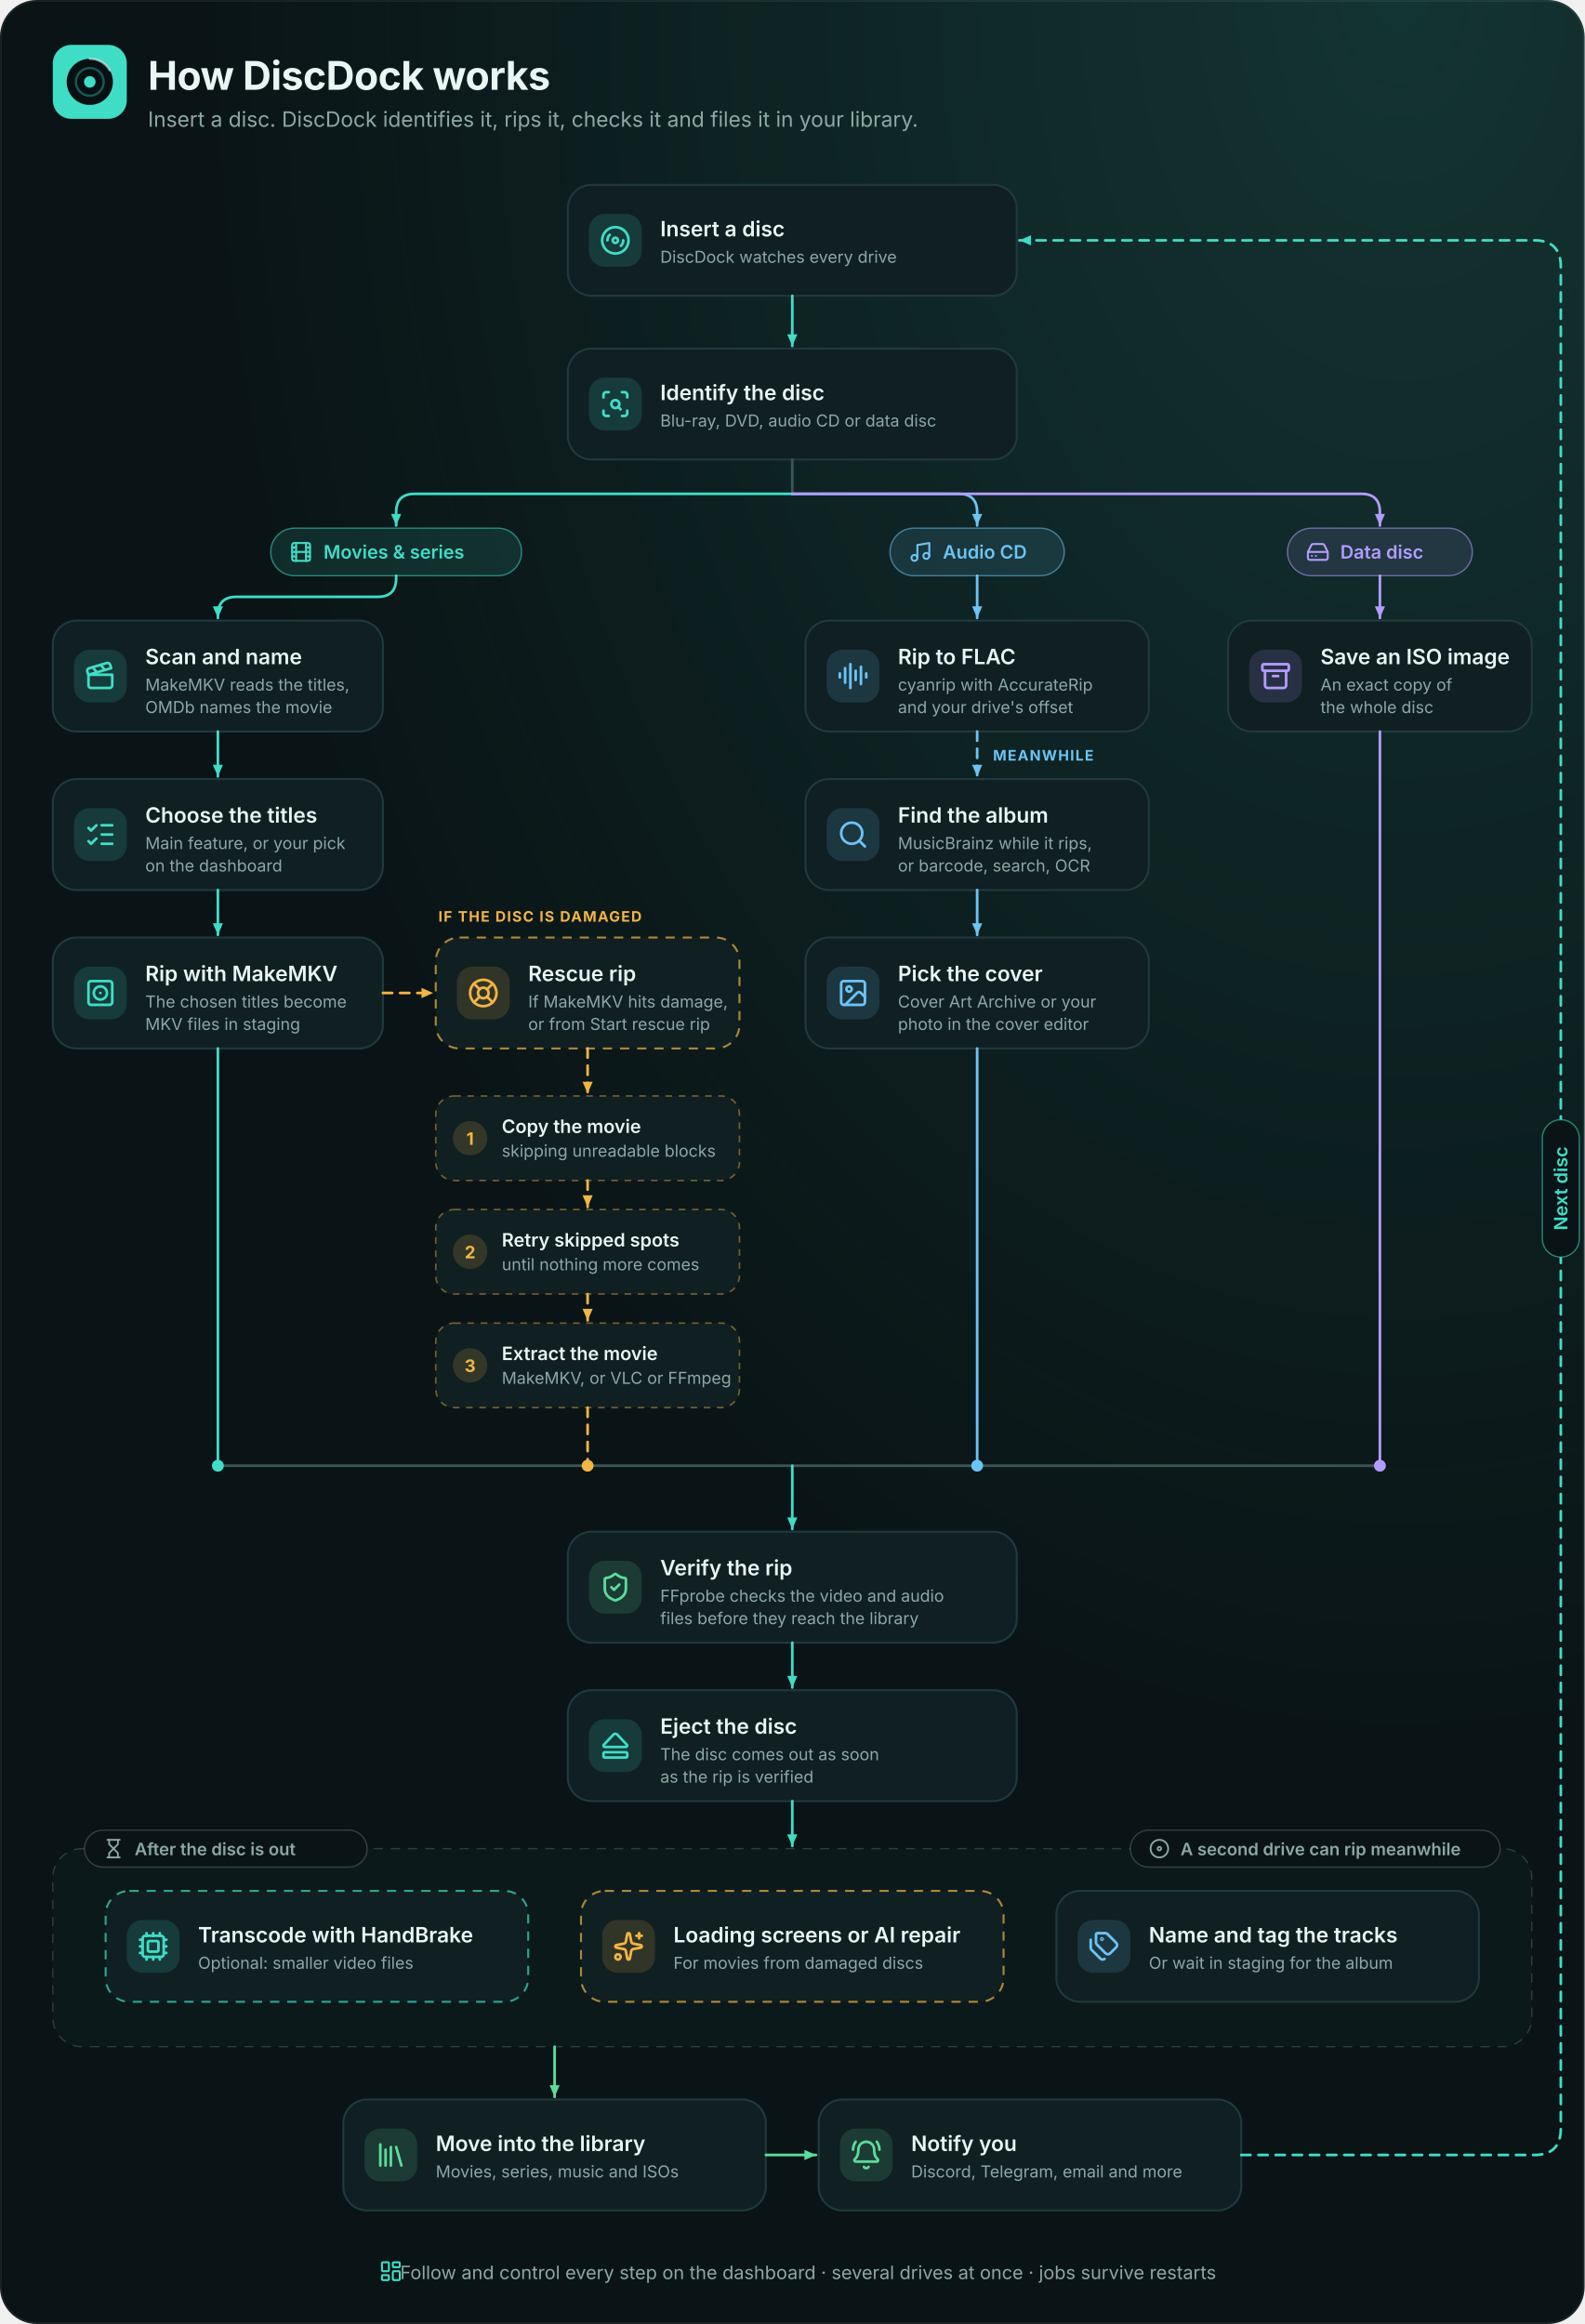
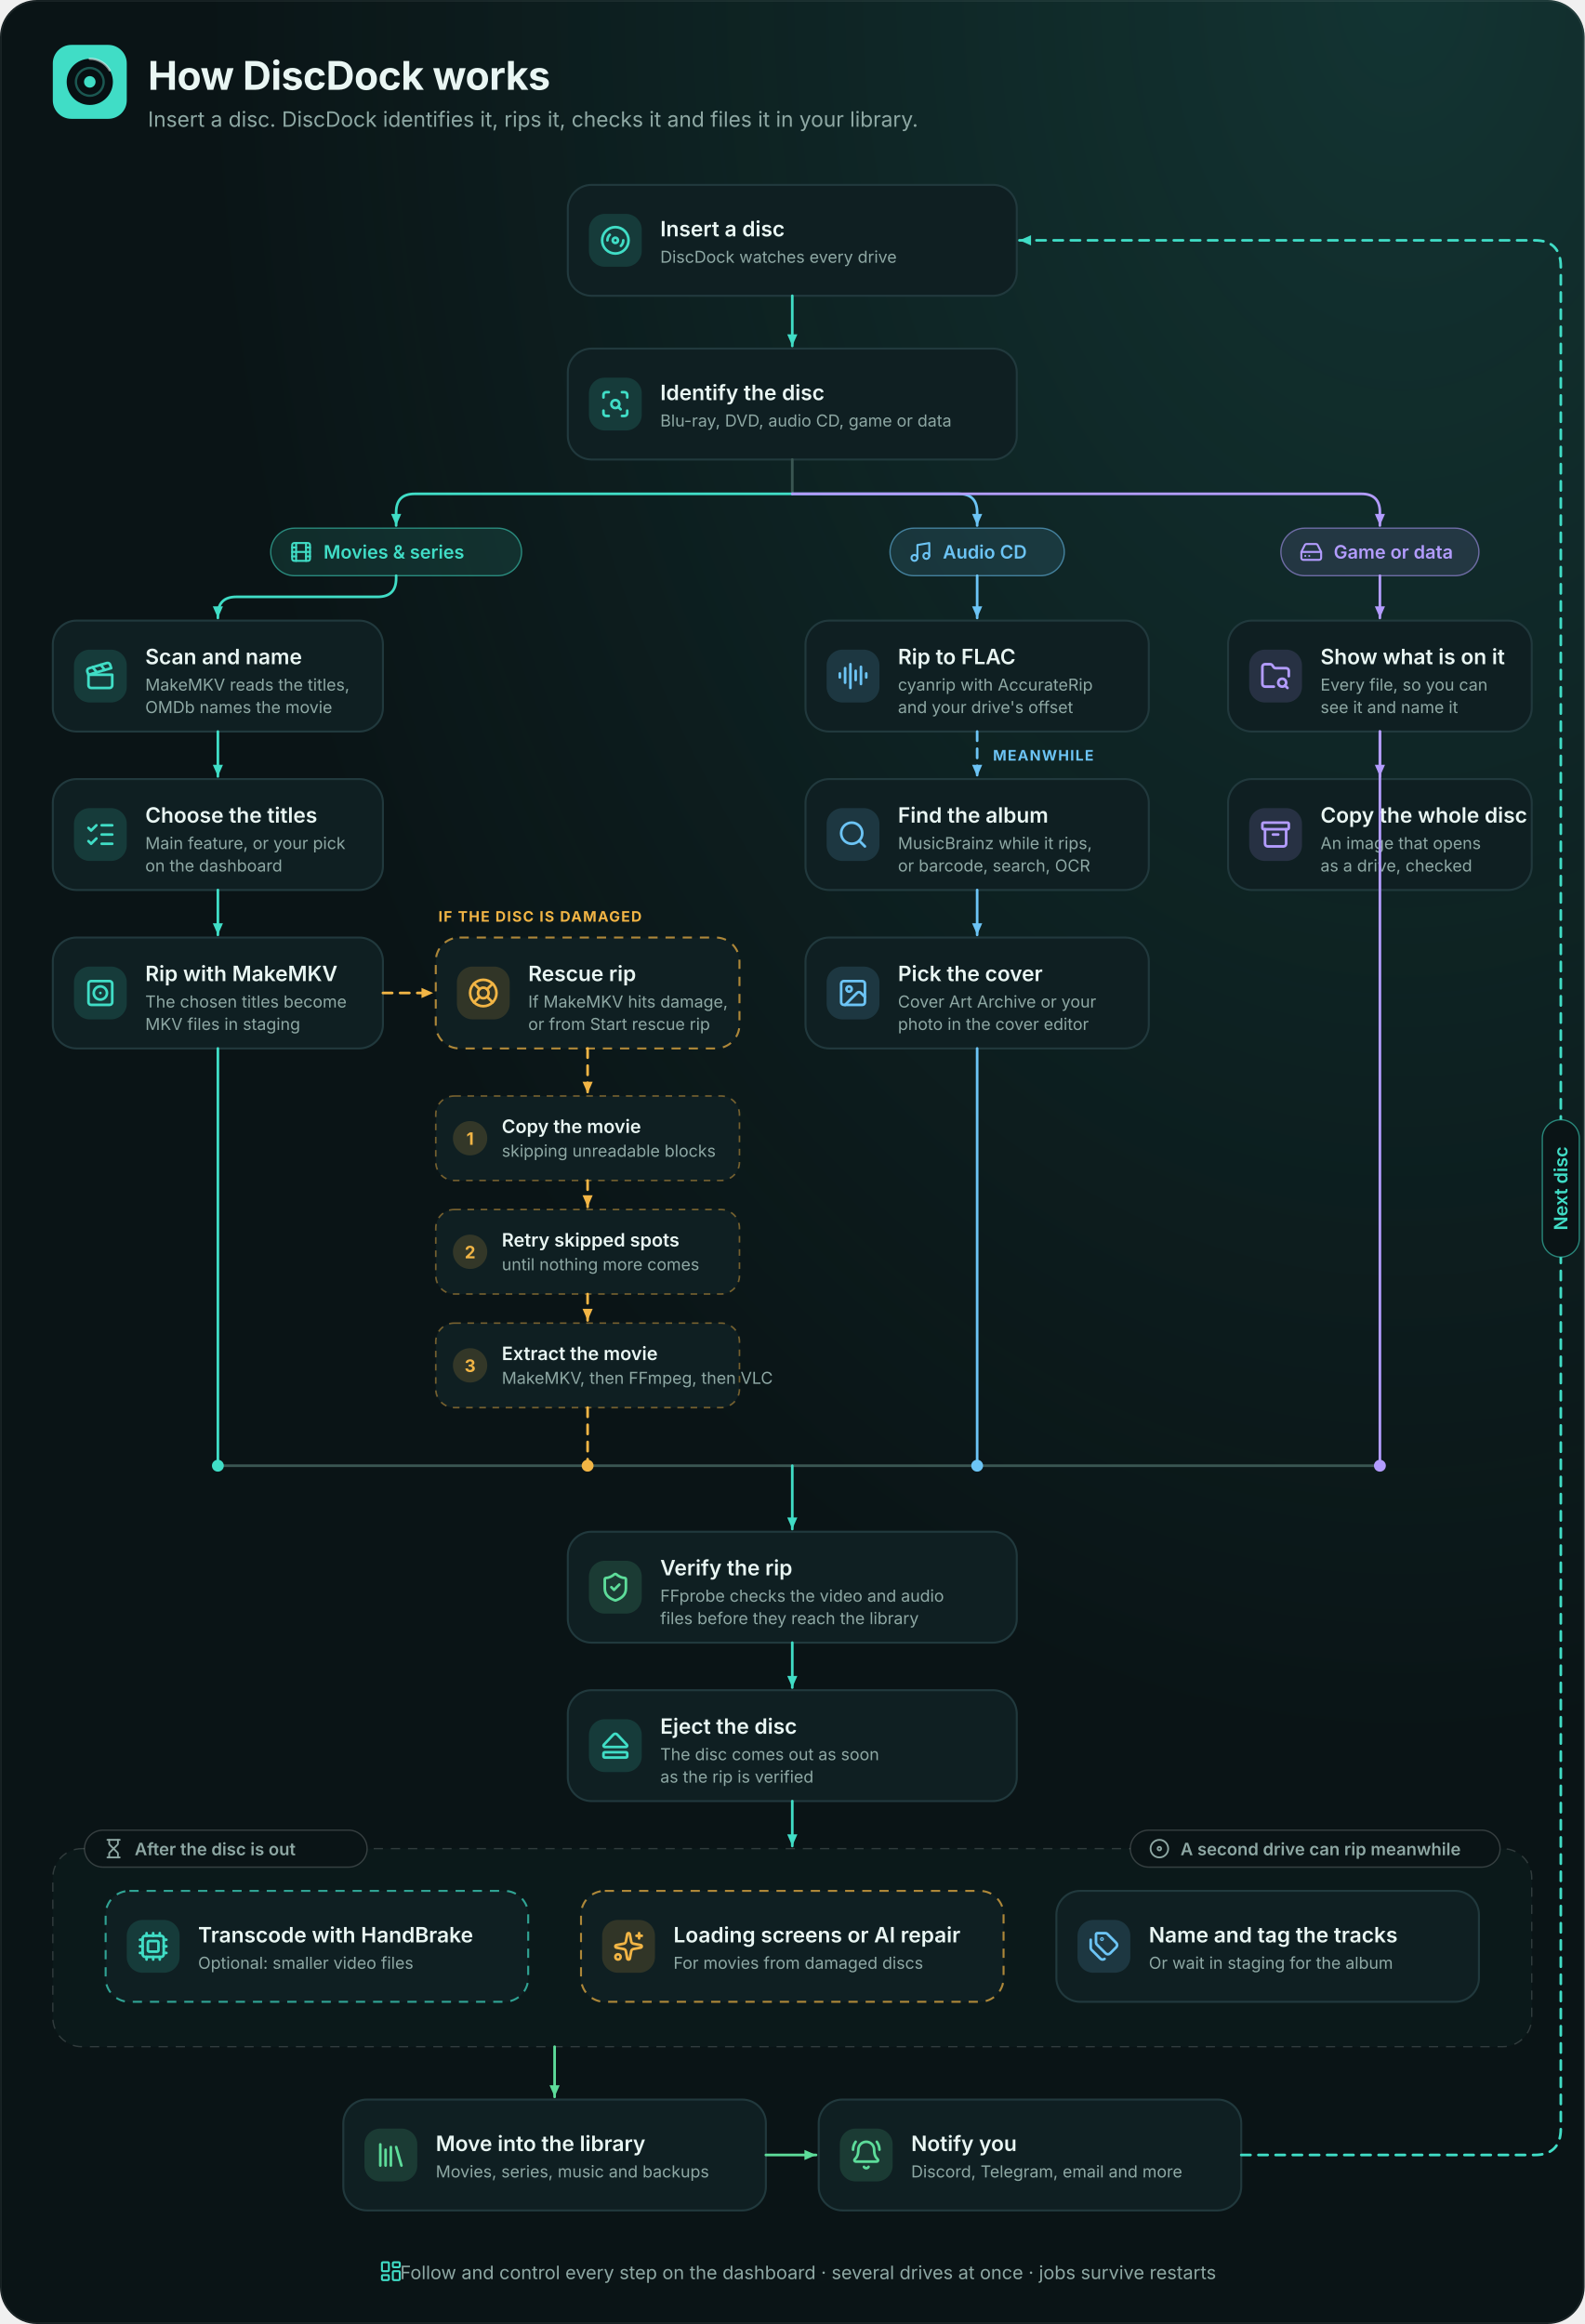
<svg xmlns="http://www.w3.org/2000/svg" width="1200" height="1760" viewBox="0 0 1200 1760" role="img" aria-labelledby="flow-title flow-description">
  <defs>
    <radialGradient id="glow" cx="88%" cy="0%" r="75%">
      <stop offset="0" stop-color="#40ddc6" stop-opacity="0.16" />
      <stop offset="1" stop-color="#40ddc6" stop-opacity="0" />
    </radialGradient>
    <marker id="arrow-teal" viewBox="0 0 10 10" refX="9" refY="5" markerUnits="userSpaceOnUse" markerWidth="11" markerHeight="11" orient="auto-start-reverse">
      <path d="M1 1.5L9 5L1 8.5Z" fill="#40ddc6" />
    </marker>
    <marker id="arrow-sky" viewBox="0 0 10 10" refX="9" refY="5" markerUnits="userSpaceOnUse" markerWidth="11" markerHeight="11" orient="auto-start-reverse">
      <path d="M1 1.5L9 5L1 8.5Z" fill="#6cc4f5" />
    </marker>
    <marker id="arrow-amber" viewBox="0 0 10 10" refX="9" refY="5" markerUnits="userSpaceOnUse" markerWidth="11" markerHeight="11" orient="auto-start-reverse">
      <path d="M1 1.5L9 5L1 8.5Z" fill="#f2b545" />
    </marker>
    <marker id="arrow-violet" viewBox="0 0 10 10" refX="9" refY="5" markerUnits="userSpaceOnUse" markerWidth="11" markerHeight="11" orient="auto-start-reverse">
      <path d="M1 1.5L9 5L1 8.5Z" fill="#b39cff" />
    </marker>
    <marker id="arrow-emerald" viewBox="0 0 10 10" refX="9" refY="5" markerUnits="userSpaceOnUse" markerWidth="11" markerHeight="11" orient="auto-start-reverse">
      <path d="M1 1.5L9 5L1 8.5Z" fill="#5ddc9a" />
    </marker>
    <marker id="arrow-rule" viewBox="0 0 10 10" refX="9" refY="5" markerUnits="userSpaceOnUse" markerWidth="11" markerHeight="11" orient="auto-start-reverse">
      <path d="M1 1.5L9 5L1 8.5Z" fill="#3a5652" />
    </marker>
  </defs>
  <style>
text { font-family: 'Segoe UI', Inter, -apple-system, BlinkMacSystemFont, Roboto, 'Helvetica Neue', Arial, sans-serif; }
.heading { font-size: 30px; font-weight: 700; fill: #e9f6f3; letter-spacing: -0.01em; }
.lead { font-size: 16px; fill: #8ea8a4; }
.title { font-size: 16px; font-weight: 600; fill: #e9f6f3; }
.part { font-size: 14px; font-weight: 600; fill: #e9f6f3; }
.number { font-size: 13px; font-weight: 700; }
.sub { font-size: 12.5px; fill: #8ea8a4; }
.pill { font-size: 14px; font-weight: 600; }
.note { font-size: 11px; font-weight: 700; letter-spacing: 0.08em; }
.group { font-size: 13px; font-weight: 600; fill: #8ea8a4; }
.foot { font-size: 14px; fill: #8ea8a4; }
</style>
  <rect width="1200" height="1760" rx="28" fill="#0a1416" />
  <rect width="1200" height="1760" rx="28" fill="url(#glow)" />
  <rect x="0.75" y="0.75" width="1198.5" height="1758.5" rx="27.5" fill="none" stroke="#ffffff" stroke-opacity="0.08" />
  <svg x="40" y="34" width="56" height="56" viewBox="0 0 64 64">
    <rect width="64" height="64" rx="16" fill="#40ddc6" />
    <circle cx="32" cy="32" r="20" fill="#071013" />
    <circle cx="32" cy="32" r="12" fill="none" stroke="#40ddc6" stroke-opacity=".35" stroke-width="2" />
    <circle cx="32" cy="32" r="5" fill="#40ddc6" />
    <path d="M32 12a20 20 0 0 1 17.3 10" fill="none" stroke="#eef7f5" stroke-opacity=".55" stroke-width="2" stroke-linecap="round" />
  </svg>
  <text x="112" y="68" class="heading">How DiscDock works</text>
  <text x="112" y="96" class="lead">Insert a disc. DiscDock identifies it, rips it, checks it and files it in your library.</text>
  <rect x="430" y="140" width="340" height="84" rx="18" fill="#0f1f22" stroke="#21393d" stroke-width="1.5" />
  <rect x="446" y="162" width="40" height="40" rx="12" fill="#40ddc6" fill-opacity="0.15" />
  <g transform="translate(454 170) scale(1)" fill="none" stroke="#40ddc6" stroke-width="2" stroke-linecap="round" stroke-linejoin="round">
    <circle cx="12" cy="12" r="10" />
    <path d="M6 12c0-1.7.7-3.2 1.8-4.2" />
    <circle cx="12" cy="12" r="2" />
    <path d="M18 12c0 1.7-.7 3.2-1.8 4.2" />
  </g>
  <text x="500" y="179" class="title">Insert a disc</text>
  <text x="500" y="199" class="sub">DiscDock watches every drive</text>
  <path d="M600 224V262" fill="none" stroke="#40ddc6" stroke-width="2" stroke-linecap="round" stroke-linejoin="round" marker-end="url(#arrow-teal)" />
  <rect x="430" y="264" width="340" height="84" rx="18" fill="#0f1f22" stroke="#21393d" stroke-width="1.5" />
  <rect x="446" y="286" width="40" height="40" rx="12" fill="#40ddc6" fill-opacity="0.15" />
  <g transform="translate(454 294) scale(1)" fill="none" stroke="#40ddc6" stroke-width="2" stroke-linecap="round" stroke-linejoin="round">
    <path d="M3 7V5a2 2 0 0 1 2-2h2" />
    <path d="M17 3h2a2 2 0 0 1 2 2v2" />
    <path d="M21 17v2a2 2 0 0 1-2 2h-2" />
    <path d="M7 21H5a2 2 0 0 1-2-2v-2" />
    <circle cx="12" cy="12" r="3" />
    <path d="m16 16-1.9-1.9" />
  </g>
  <text x="500" y="303" class="title">Identify the disc</text>
-   <text x="500" y="323" class="sub">Blu-ray, DVD, audio CD or data disc</text>
+   <text x="500" y="323" class="sub">Blu-ray, DVD, audio CD, game or data</text>
  <path d="M600 348V374" fill="none" stroke="#3a5652" stroke-width="2" stroke-linecap="round" stroke-linejoin="round" />
  <path d="M600 374H314Q300 374 300 388V398" fill="none" stroke="#40ddc6" stroke-width="2" stroke-linecap="round" stroke-linejoin="round" marker-end="url(#arrow-teal)" />
  <rect x="205" y="400" width="190" height="36" rx="18" fill="#40ddc6" fill-opacity="0.12" stroke="#40ddc6" stroke-opacity="0.55" />
  <g transform="translate(219 409) scale(0.75)" fill="none" stroke="#40ddc6" stroke-width="2" stroke-linecap="round" stroke-linejoin="round">
    <rect width="18" height="18" x="3" y="3" rx="2" />
    <path d="M7 3v18" />
    <path d="M3 7.5h4" />
    <path d="M3 12h18" />
    <path d="M3 16.5h4" />
    <path d="M17 3v18" />
    <path d="M17 7.5h4" />
    <path d="M17 16.5h4" />
  </g>
  <text x="245" y="423" class="pill" fill="#40ddc6">Movies &amp; series</text>
  <path d="M600 374H726Q740 374 740 388V398" fill="none" stroke="#6cc4f5" stroke-width="2" stroke-linecap="round" stroke-linejoin="round" marker-end="url(#arrow-sky)" />
  <rect x="674" y="400" width="132" height="36" rx="18" fill="#6cc4f5" fill-opacity="0.12" stroke="#6cc4f5" stroke-opacity="0.55" />
  <g transform="translate(688 409) scale(0.75)" fill="none" stroke="#6cc4f5" stroke-width="2" stroke-linecap="round" stroke-linejoin="round">
    <path d="M9 18V5l12-2v13" />
    <circle cx="6" cy="18" r="3" />
    <circle cx="18" cy="16" r="3" />
  </g>
  <text x="714" y="423" class="pill" fill="#6cc4f5">Audio CD</text>
  <path d="M600 374H1031Q1045 374 1045 388V398" fill="none" stroke="#b39cff" stroke-width="2" stroke-linecap="round" stroke-linejoin="round" marker-end="url(#arrow-violet)" />
-   <rect x="975" y="400" width="140" height="36" rx="18" fill="#b39cff" fill-opacity="0.12" stroke="#b39cff" stroke-opacity="0.55" />
-   <g transform="translate(989 409) scale(0.75)" fill="none" stroke="#b39cff" stroke-width="2" stroke-linecap="round" stroke-linejoin="round">
+   <rect x="970" y="400" width="150" height="36" rx="18" fill="#b39cff" fill-opacity="0.12" stroke="#b39cff" stroke-opacity="0.55" />
+   <g transform="translate(984 409) scale(0.75)" fill="none" stroke="#b39cff" stroke-width="2" stroke-linecap="round" stroke-linejoin="round">
    <path d="M10 16h.01" />
    <path d="M2.212 11.577a2 2 0 0 0-.212.896V18a2 2 0 0 0 2 2h16a2 2 0 0 0 2-2v-5.527a2 2 0 0 0-.212-.896L18.55 5.11A2 2 0 0 0 16.76 4H7.24a2 2 0 0 0-1.79 1.11z" />
    <path d="M21.946 12.013H2.054" />
    <path d="M6 16h.01" />
  </g>
-   <text x="1015" y="423" class="pill" fill="#b39cff">Data disc</text>
+   <text x="1010" y="423" class="pill" fill="#b39cff">Game or data</text>
  <path d="M300 436V438Q300 452 286 452H179Q165 452 165 466V468" fill="none" stroke="#40ddc6" stroke-width="2" stroke-linecap="round" stroke-linejoin="round" marker-end="url(#arrow-teal)" />
  <rect x="40" y="470" width="250" height="84" rx="18" fill="#0f1f22" stroke="#21393d" stroke-width="1.5" />
  <rect x="56" y="492" width="40" height="40" rx="12" fill="#40ddc6" fill-opacity="0.15" />
  <g transform="translate(64 500) scale(1)" fill="none" stroke="#40ddc6" stroke-width="2" stroke-linecap="round" stroke-linejoin="round">
    <path d="m12.296 3.464 3.02 3.956" />
    <path d="M20.2 6 3 11l-.9-2.4c-.3-1.1.3-2.2 1.3-2.5l13.5-4c1.1-.3 2.2.3 2.5 1.3z" />
    <path d="M3 11h18v8a2 2 0 0 1-2 2H5a2 2 0 0 1-2-2z" />
    <path d="m6.18 5.276 3.1 3.899" />
  </g>
  <text x="110" y="503" class="title">Scan and name</text>
  <text x="110" y="523" class="sub">MakeMKV reads the titles,</text>
  <text x="110" y="540" class="sub">OMDb names the movie</text>
  <path d="M165 554V588" fill="none" stroke="#40ddc6" stroke-width="2" stroke-linecap="round" stroke-linejoin="round" marker-end="url(#arrow-teal)" />
  <rect x="40" y="590" width="250" height="84" rx="18" fill="#0f1f22" stroke="#21393d" stroke-width="1.5" />
  <rect x="56" y="612" width="40" height="40" rx="12" fill="#40ddc6" fill-opacity="0.15" />
  <g transform="translate(64 620) scale(1)" fill="none" stroke="#40ddc6" stroke-width="2" stroke-linecap="round" stroke-linejoin="round">
    <path d="M13 5h8" />
    <path d="M13 12h8" />
    <path d="M13 19h8" />
    <path d="m3 17 2 2 4-4" />
    <path d="m3 7 2 2 4-4" />
  </g>
  <text x="110" y="623" class="title">Choose the titles</text>
  <text x="110" y="643" class="sub">Main feature, or your pick</text>
  <text x="110" y="660" class="sub">on the dashboard</text>
  <path d="M165 674V708" fill="none" stroke="#40ddc6" stroke-width="2" stroke-linecap="round" stroke-linejoin="round" marker-end="url(#arrow-teal)" />
  <rect x="40" y="710" width="250" height="84" rx="18" fill="#0f1f22" stroke="#21393d" stroke-width="1.5" />
  <rect x="56" y="732" width="40" height="40" rx="12" fill="#40ddc6" fill-opacity="0.15" />
  <g transform="translate(64 740) scale(1)" fill="none" stroke="#40ddc6" stroke-width="2" stroke-linecap="round" stroke-linejoin="round">
    <rect width="18" height="18" x="3" y="3" rx="2" />
    <circle cx="12" cy="12" r="5" />
    <path d="M12 12h.01" />
  </g>
  <text x="110" y="743" class="title">Rip with MakeMKV</text>
  <text x="110" y="763" class="sub">The chosen titles become</text>
  <text x="110" y="780" class="sub">MKV files in staging</text>
  <text x="332" y="698" class="note" fill="#f2b545">IF THE DISC IS DAMAGED</text>
  <path d="M290 752H328" fill="none" stroke="#f2b545" stroke-width="2" stroke-linecap="round" stroke-linejoin="round" stroke-dasharray="7 6" marker-end="url(#arrow-amber)" />
  <rect x="330" y="710" width="230" height="84" rx="18" fill="#0f1f22" stroke="#f2b545" stroke-opacity="0.7" stroke-dasharray="7 6" stroke-width="1.5" />
  <rect x="346" y="732" width="40" height="40" rx="12" fill="#f2b545" fill-opacity="0.15" />
  <g transform="translate(354 740) scale(1)" fill="none" stroke="#f2b545" stroke-width="2" stroke-linecap="round" stroke-linejoin="round">
    <circle cx="12" cy="12" r="10" />
    <path d="m4.93 4.93 4.24 4.24" />
    <path d="m14.83 9.17 4.24-4.24" />
    <path d="m14.83 14.83 4.24 4.24" />
    <path d="m9.17 14.83-4.24 4.24" />
    <circle cx="12" cy="12" r="4" />
  </g>
  <text x="400" y="743" class="title">Rescue rip</text>
  <text x="400" y="763" class="sub">If MakeMKV hits damage,</text>
  <text x="400" y="780" class="sub">or from Start rescue rip</text>
  <path d="M445 794V828" fill="none" stroke="#f2b545" stroke-width="2" stroke-linecap="round" stroke-linejoin="round" stroke-dasharray="7 6" marker-end="url(#arrow-amber)" />
  <rect x="330" y="830" width="230" height="64" rx="14" fill="#0f1f22" stroke="#f2b545" stroke-opacity="0.45" stroke-dasharray="5 5" stroke-width="1.2" />
  <circle cx="356" cy="862" r="13" fill="#f2b545" fill-opacity="0.16" />
  <text x="356" y="867" text-anchor="middle" class="number" fill="#f2b545">1</text>
  <text x="380" y="858" class="part">Copy the movie</text>
  <text x="380" y="876" class="sub">skipping unreadable blocks</text>
  <path d="M445 894V914" fill="none" stroke="#f2b545" stroke-width="2" stroke-linecap="round" stroke-linejoin="round" stroke-dasharray="7 6" marker-end="url(#arrow-amber)" />
  <rect x="330" y="916" width="230" height="64" rx="14" fill="#0f1f22" stroke="#f2b545" stroke-opacity="0.45" stroke-dasharray="5 5" stroke-width="1.2" />
  <circle cx="356" cy="948" r="13" fill="#f2b545" fill-opacity="0.16" />
  <text x="356" y="953" text-anchor="middle" class="number" fill="#f2b545">2</text>
  <text x="380" y="944" class="part">Retry skipped spots</text>
  <text x="380" y="962" class="sub">until nothing more comes</text>
  <path d="M445 980V1000" fill="none" stroke="#f2b545" stroke-width="2" stroke-linecap="round" stroke-linejoin="round" stroke-dasharray="7 6" marker-end="url(#arrow-amber)" />
  <rect x="330" y="1002" width="230" height="64" rx="14" fill="#0f1f22" stroke="#f2b545" stroke-opacity="0.45" stroke-dasharray="5 5" stroke-width="1.2" />
  <circle cx="356" cy="1034" r="13" fill="#f2b545" fill-opacity="0.16" />
  <text x="356" y="1039" text-anchor="middle" class="number" fill="#f2b545">3</text>
  <text x="380" y="1030" class="part">Extract the movie</text>
-   <text x="380" y="1048" class="sub">MakeMKV, or VLC or FFmpeg</text>
+   <text x="380" y="1048" class="sub">MakeMKV, then FFmpeg, then VLC</text>
  <path d="M740 436V468" fill="none" stroke="#6cc4f5" stroke-width="2" stroke-linecap="round" stroke-linejoin="round" marker-end="url(#arrow-sky)" />
  <rect x="610" y="470" width="260" height="84" rx="18" fill="#0f1f22" stroke="#21393d" stroke-width="1.5" />
  <rect x="626" y="492" width="40" height="40" rx="12" fill="#6cc4f5" fill-opacity="0.15" />
  <g transform="translate(634 500) scale(1)" fill="none" stroke="#6cc4f5" stroke-width="2" stroke-linecap="round" stroke-linejoin="round">
    <path d="M2 10v3" />
    <path d="M6 6v11" />
    <path d="M10 3v18" />
    <path d="M14 8v7" />
    <path d="M18 5v13" />
    <path d="M22 10v3" />
  </g>
  <text x="680" y="503" class="title">Rip to FLAC</text>
  <text x="680" y="523" class="sub">cyanrip with AccurateRip</text>
  <text x="680" y="540" class="sub">and your drive's offset</text>
  <path d="M740 554V588" fill="none" stroke="#6cc4f5" stroke-width="2" stroke-linecap="round" stroke-linejoin="round" stroke-dasharray="7 6" marker-end="url(#arrow-sky)" />
  <text x="752" y="576" class="note" fill="#6cc4f5">MEANWHILE</text>
  <rect x="610" y="590" width="260" height="84" rx="18" fill="#0f1f22" stroke="#21393d" stroke-width="1.5" />
  <rect x="626" y="612" width="40" height="40" rx="12" fill="#6cc4f5" fill-opacity="0.15" />
  <g transform="translate(634 620) scale(1)" fill="none" stroke="#6cc4f5" stroke-width="2" stroke-linecap="round" stroke-linejoin="round">
    <path d="m21 21-4.34-4.34" />
    <circle cx="11" cy="11" r="8" />
  </g>
  <text x="680" y="623" class="title">Find the album</text>
  <text x="680" y="643" class="sub">MusicBrainz while it rips,</text>
  <text x="680" y="660" class="sub">or barcode, search, OCR</text>
  <path d="M740 674V708" fill="none" stroke="#6cc4f5" stroke-width="2" stroke-linecap="round" stroke-linejoin="round" marker-end="url(#arrow-sky)" />
  <rect x="610" y="710" width="260" height="84" rx="18" fill="#0f1f22" stroke="#21393d" stroke-width="1.5" />
  <rect x="626" y="732" width="40" height="40" rx="12" fill="#6cc4f5" fill-opacity="0.15" />
  <g transform="translate(634 740) scale(1)" fill="none" stroke="#6cc4f5" stroke-width="2" stroke-linecap="round" stroke-linejoin="round">
    <rect width="18" height="18" x="3" y="3" rx="2" ry="2" />
    <circle cx="9" cy="9" r="2" />
    <path d="m21 15-3.086-3.086a2 2 0 0 0-2.828 0L6 21" />
  </g>
  <text x="680" y="743" class="title">Pick the cover</text>
  <text x="680" y="763" class="sub">Cover Art Archive or your</text>
  <text x="680" y="780" class="sub">photo in the cover editor</text>
  <path d="M1045 436V468" fill="none" stroke="#b39cff" stroke-width="2" stroke-linecap="round" stroke-linejoin="round" marker-end="url(#arrow-violet)" />
  <rect x="930" y="470" width="230" height="84" rx="18" fill="#0f1f22" stroke="#21393d" stroke-width="1.5" />
  <rect x="946" y="492" width="40" height="40" rx="12" fill="#b39cff" fill-opacity="0.15" />
  <g transform="translate(954 500) scale(1)" fill="none" stroke="#b39cff" stroke-width="2" stroke-linecap="round" stroke-linejoin="round">
+     <path d="M10.7 20H4a2 2 0 0 1-2-2V5a2 2 0 0 1 2-2h3.9a2 2 0 0 1 1.69.9l.81 1.2a2 2 0 0 0 1.67.9H20a2 2 0 0 1 2 2v4.1" />
+     <path d="m21 21-1.9-1.9" />
+     <circle cx="17" cy="17" r="3" />
+   </g>
+   <text x="1000" y="503" class="title">Show what is on it</text>
+   <text x="1000" y="523" class="sub">Every file, so you can</text>
+   <text x="1000" y="540" class="sub">see it and name it</text>
+   <path d="M1045 554V588" fill="none" stroke="#b39cff" stroke-width="2" stroke-linecap="round" stroke-linejoin="round" marker-end="url(#arrow-violet)" />
+   <rect x="930" y="590" width="230" height="84" rx="18" fill="#0f1f22" stroke="#21393d" stroke-width="1.5" />
+   <rect x="946" y="612" width="40" height="40" rx="12" fill="#b39cff" fill-opacity="0.15" />
+   <g transform="translate(954 620) scale(1)" fill="none" stroke="#b39cff" stroke-width="2" stroke-linecap="round" stroke-linejoin="round">
    <rect width="20" height="5" x="2" y="3" rx="1" />
    <path d="M4 8v11a2 2 0 0 0 2 2h12a2 2 0 0 0 2-2V8" />
    <path d="M10 12h4" />
  </g>
-   <text x="1000" y="503" class="title">Save an ISO image</text>
-   <text x="1000" y="523" class="sub">An exact copy of</text>
-   <text x="1000" y="540" class="sub">the whole disc</text>
+   <text x="1000" y="623" class="title">Copy the whole disc</text>
+   <text x="1000" y="643" class="sub">An image that opens</text>
+   <text x="1000" y="660" class="sub">as a drive, checked</text>
  <path d="M165 794V1110" fill="none" stroke="#40ddc6" stroke-width="2" stroke-linecap="round" stroke-linejoin="round" />
  <path d="M445 1066V1110" fill="none" stroke="#f2b545" stroke-width="2" stroke-linecap="round" stroke-linejoin="round" stroke-dasharray="7 6" />
  <path d="M740 794V1110" fill="none" stroke="#6cc4f5" stroke-width="2" stroke-linecap="round" stroke-linejoin="round" />
  <path d="M1045 554V1110" fill="none" stroke="#b39cff" stroke-width="2" stroke-linecap="round" stroke-linejoin="round" />
  <path d="M165 1110H1045" fill="none" stroke="#3a5652" stroke-width="2" stroke-linecap="round" stroke-linejoin="round" />
  <circle cx="165" cy="1110" r="4.5" fill="#40ddc6" />
  <circle cx="445" cy="1110" r="4.5" fill="#f2b545" />
  <circle cx="740" cy="1110" r="4.5" fill="#6cc4f5" />
  <circle cx="1045" cy="1110" r="4.5" fill="#b39cff" />
  <path d="M600 1110V1158" fill="none" stroke="#40ddc6" stroke-width="2" stroke-linecap="round" stroke-linejoin="round" marker-end="url(#arrow-teal)" />
  <rect x="430" y="1160" width="340" height="84" rx="18" fill="#0f1f22" stroke="#21393d" stroke-width="1.5" />
  <rect x="446" y="1182" width="40" height="40" rx="12" fill="#5ddc9a" fill-opacity="0.15" />
  <g transform="translate(454 1190) scale(1)" fill="none" stroke="#5ddc9a" stroke-width="2" stroke-linecap="round" stroke-linejoin="round">
    <path d="M20 13c0 5-3.5 7.5-7.66 8.95a1 1 0 0 1-.67-.01C7.5 20.5 4 18 4 13V6a1 1 0 0 1 1-1c2 0 4.5-1.2 6.24-2.72a1.17 1.17 0 0 1 1.52 0C14.51 3.81 17 5 19 5a1 1 0 0 1 1 1z" />
    <path d="m9 12 2 2 4-4" />
  </g>
  <text x="500" y="1193" class="title">Verify the rip</text>
  <text x="500" y="1213" class="sub">FFprobe checks the video and audio</text>
  <text x="500" y="1230" class="sub">files before they reach the library</text>
  <path d="M600 1244V1278" fill="none" stroke="#40ddc6" stroke-width="2" stroke-linecap="round" stroke-linejoin="round" marker-end="url(#arrow-teal)" />
  <rect x="430" y="1280" width="340" height="84" rx="18" fill="#0f1f22" stroke="#21393d" stroke-width="1.5" />
  <rect x="446" y="1302" width="40" height="40" rx="12" fill="#40ddc6" fill-opacity="0.15" />
  <g transform="translate(454 1310) scale(1)" fill="none" stroke="#40ddc6" stroke-width="2" stroke-linecap="round" stroke-linejoin="round">
    <path d="M4 13a1 1 0 0 1-.72-1.695l7.257-7.668a2 2 0 0 1 2.926 0l7.256 7.668A1 1 0 0 1 20 13z" />
    <rect x="3" y="17" width="18" height="4" rx="1" />
  </g>
  <text x="500" y="1313" class="title">Eject the disc</text>
  <text x="500" y="1333" class="sub">The disc comes out as soon</text>
  <text x="500" y="1350" class="sub">as the rip is verified</text>
  <path d="M600 1364V1398" fill="none" stroke="#40ddc6" stroke-width="2" stroke-linecap="round" stroke-linejoin="round" marker-end="url(#arrow-teal)" />
  <rect x="40" y="1400" width="1120" height="150" rx="22" fill="#40ddc6" fill-opacity="0.03" stroke="#ffffff" stroke-opacity="0.16" stroke-dasharray="7 6" />
  <rect x="64" y="1386" width="214" height="28" rx="14" fill="#0a1416" stroke="#ffffff" stroke-opacity="0.18" />
  <g transform="translate(78 1392) scale(0.6666667)" fill="none" stroke="#8ea8a4" stroke-width="2" stroke-linecap="round" stroke-linejoin="round">
    <path d="M5 22h14" />
    <path d="M5 2h14" />
    <path d="M17 22v-4.172a2 2 0 0 0-.586-1.414L12 12l-4.414 4.414A2 2 0 0 0 7 17.828V22" />
    <path d="M7 2v4.172a2 2 0 0 0 .586 1.414L12 12l4.414-4.414A2 2 0 0 0 17 6.172V2" />
  </g>
  <text x="102" y="1405" class="group">After the disc is out</text>
  <rect x="856" y="1386" width="280" height="28" rx="14" fill="#0a1416" stroke="#ffffff" stroke-opacity="0.18" />
  <g transform="translate(870 1392) scale(0.6666667)" fill="none" stroke="#8ea8a4" stroke-width="2" stroke-linecap="round" stroke-linejoin="round">
    <circle cx="12" cy="12" r="10" />
    <circle cx="12" cy="12" r="2" />
  </g>
  <text x="894" y="1405" class="group">A second drive can rip meanwhile</text>
  <rect x="80" y="1432" width="320" height="84" rx="18" fill="#0f1f22" stroke="#40ddc6" stroke-opacity="0.7" stroke-dasharray="7 6" stroke-width="1.5" />
  <rect x="96" y="1454" width="40" height="40" rx="12" fill="#40ddc6" fill-opacity="0.15" />
  <g transform="translate(104 1462) scale(1)" fill="none" stroke="#40ddc6" stroke-width="2" stroke-linecap="round" stroke-linejoin="round">
    <path d="M12 20v2" />
    <path d="M12 2v2" />
    <path d="M17 20v2" />
    <path d="M17 2v2" />
    <path d="M2 12h2" />
    <path d="M2 17h2" />
    <path d="M2 7h2" />
    <path d="M20 12h2" />
    <path d="M20 17h2" />
    <path d="M20 7h2" />
    <path d="M7 20v2" />
    <path d="M7 2v2" />
    <rect x="4" y="4" width="16" height="16" rx="2" />
    <rect x="8" y="8" width="8" height="8" rx="1" />
  </g>
  <text x="150" y="1471" class="title">Transcode with HandBrake</text>
  <text x="150" y="1491" class="sub">Optional: smaller video files</text>
  <rect x="440" y="1432" width="320" height="84" rx="18" fill="#0f1f22" stroke="#f2b545" stroke-opacity="0.7" stroke-dasharray="7 6" stroke-width="1.5" />
  <rect x="456" y="1454" width="40" height="40" rx="12" fill="#f2b545" fill-opacity="0.15" />
  <g transform="translate(464 1462) scale(1)" fill="none" stroke="#f2b545" stroke-width="2" stroke-linecap="round" stroke-linejoin="round">
    <path d="M11.017 2.814a1 1 0 0 1 1.966 0l1.051 5.558a2 2 0 0 0 1.594 1.594l5.558 1.051a1 1 0 0 1 0 1.966l-5.558 1.051a2 2 0 0 0-1.594 1.594l-1.051 5.558a1 1 0 0 1-1.966 0l-1.051-5.558a2 2 0 0 0-1.594-1.594l-5.558-1.051a1 1 0 0 1 0-1.966l5.558-1.051a2 2 0 0 0 1.594-1.594z" />
    <path d="M20 2v4" />
    <path d="M22 4h-4" />
    <circle cx="4" cy="20" r="2" />
  </g>
  <text x="510" y="1471" class="title">Loading screens or AI repair</text>
  <text x="510" y="1491" class="sub">For movies from damaged discs</text>
  <rect x="800" y="1432" width="320" height="84" rx="18" fill="#0f1f22" stroke="#21393d" stroke-width="1.5" />
  <rect x="816" y="1454" width="40" height="40" rx="12" fill="#6cc4f5" fill-opacity="0.15" />
  <g transform="translate(824 1462) scale(1)" fill="none" stroke="#6cc4f5" stroke-width="2" stroke-linecap="round" stroke-linejoin="round">
    <path d="M13.172 2a2 2 0 0 1 1.414.586l6.71 6.71a2.4 2.4 0 0 1 0 3.408l-4.592 4.592a2.4 2.4 0 0 1-3.408 0l-6.71-6.71A2 2 0 0 1 6 9.172V3a1 1 0 0 1 1-1z" />
    <path d="M2 7v6.172a2 2 0 0 0 .586 1.414l6.71 6.71a2.4 2.4 0 0 0 3.191.193" />
    <circle cx="10.5" cy="6.5" r=".5" fill="currentColor" />
  </g>
  <text x="870" y="1471" class="title">Name and tag the tracks</text>
  <text x="870" y="1491" class="sub">Or wait in staging for the album</text>
  <path d="M420 1550V1588" fill="none" stroke="#5ddc9a" stroke-width="2" stroke-linecap="round" stroke-linejoin="round" marker-end="url(#arrow-emerald)" />
  <rect x="260" y="1590" width="320" height="84" rx="18" fill="#0f1f22" stroke="#21393d" stroke-width="1.5" />
  <rect x="276" y="1612" width="40" height="40" rx="12" fill="#5ddc9a" fill-opacity="0.15" />
  <g transform="translate(284 1620) scale(1)" fill="none" stroke="#5ddc9a" stroke-width="2" stroke-linecap="round" stroke-linejoin="round">
    <path d="m16 6 4 14" />
    <path d="M12 6v14" />
    <path d="M8 8v12" />
    <path d="M4 4v16" />
  </g>
  <text x="330" y="1629" class="title">Move into the library</text>
-   <text x="330" y="1649" class="sub">Movies, series, music and ISOs</text>
+   <text x="330" y="1649" class="sub">Movies, series, music and backups</text>
  <path d="M580 1632H618" fill="none" stroke="#5ddc9a" stroke-width="2" stroke-linecap="round" stroke-linejoin="round" marker-end="url(#arrow-emerald)" />
  <rect x="620" y="1590" width="320" height="84" rx="18" fill="#0f1f22" stroke="#21393d" stroke-width="1.5" />
  <rect x="636" y="1612" width="40" height="40" rx="12" fill="#5ddc9a" fill-opacity="0.15" />
  <g transform="translate(644 1620) scale(1)" fill="none" stroke="#5ddc9a" stroke-width="2" stroke-linecap="round" stroke-linejoin="round">
    <path d="M10.268 21a2 2 0 0 0 3.464 0" />
    <path d="M22 8c0-2.3-.8-4.3-2-6" />
    <path d="M3.262 15.326A1 1 0 0 0 4 17h16a1 1 0 0 0 .74-1.673C19.41 13.956 18 12.499 18 8A6 6 0 0 0 6 8c0 4.499-1.411 5.956-2.738 7.326" />
    <path d="M4 2C2.8 3.7 2 5.7 2 8" />
  </g>
  <text x="690" y="1629" class="title">Notify you</text>
  <text x="690" y="1649" class="sub">Discord, Telegram, email and more</text>
  <path d="M940 1632H1162Q1182 1632 1182 1612V202Q1182 182 1162 182H772" fill="none" stroke="#40ddc6" stroke-width="2" stroke-linecap="round" stroke-linejoin="round" stroke-dasharray="7 6" marker-end="url(#arrow-teal)" />
  <g transform="translate(1182 900) rotate(-90)">
    <rect x="-52" y="-14" width="104" height="28" rx="14" fill="#0a1416" stroke="#40ddc6" stroke-opacity="0.55" />
    <text x="0" y="5" text-anchor="middle" class="pill" fill="#40ddc6">Next disc</text>
  </g>
  <g transform="translate(287 1711) scale(0.75)" fill="none" stroke="#40ddc6" stroke-width="2" stroke-linecap="round" stroke-linejoin="round">
    <rect width="7" height="9" x="3" y="3" rx="1" />
    <rect width="7" height="5" x="14" y="3" rx="1" />
    <rect width="7" height="9" x="14" y="12" rx="1" />
    <rect width="7" height="5" x="3" y="16" rx="1" />
  </g>
  <text x="612" y="1726" text-anchor="middle" class="foot">Follow and control every step on the dashboard · several drives at once · jobs survive restarts</text>
</svg>
